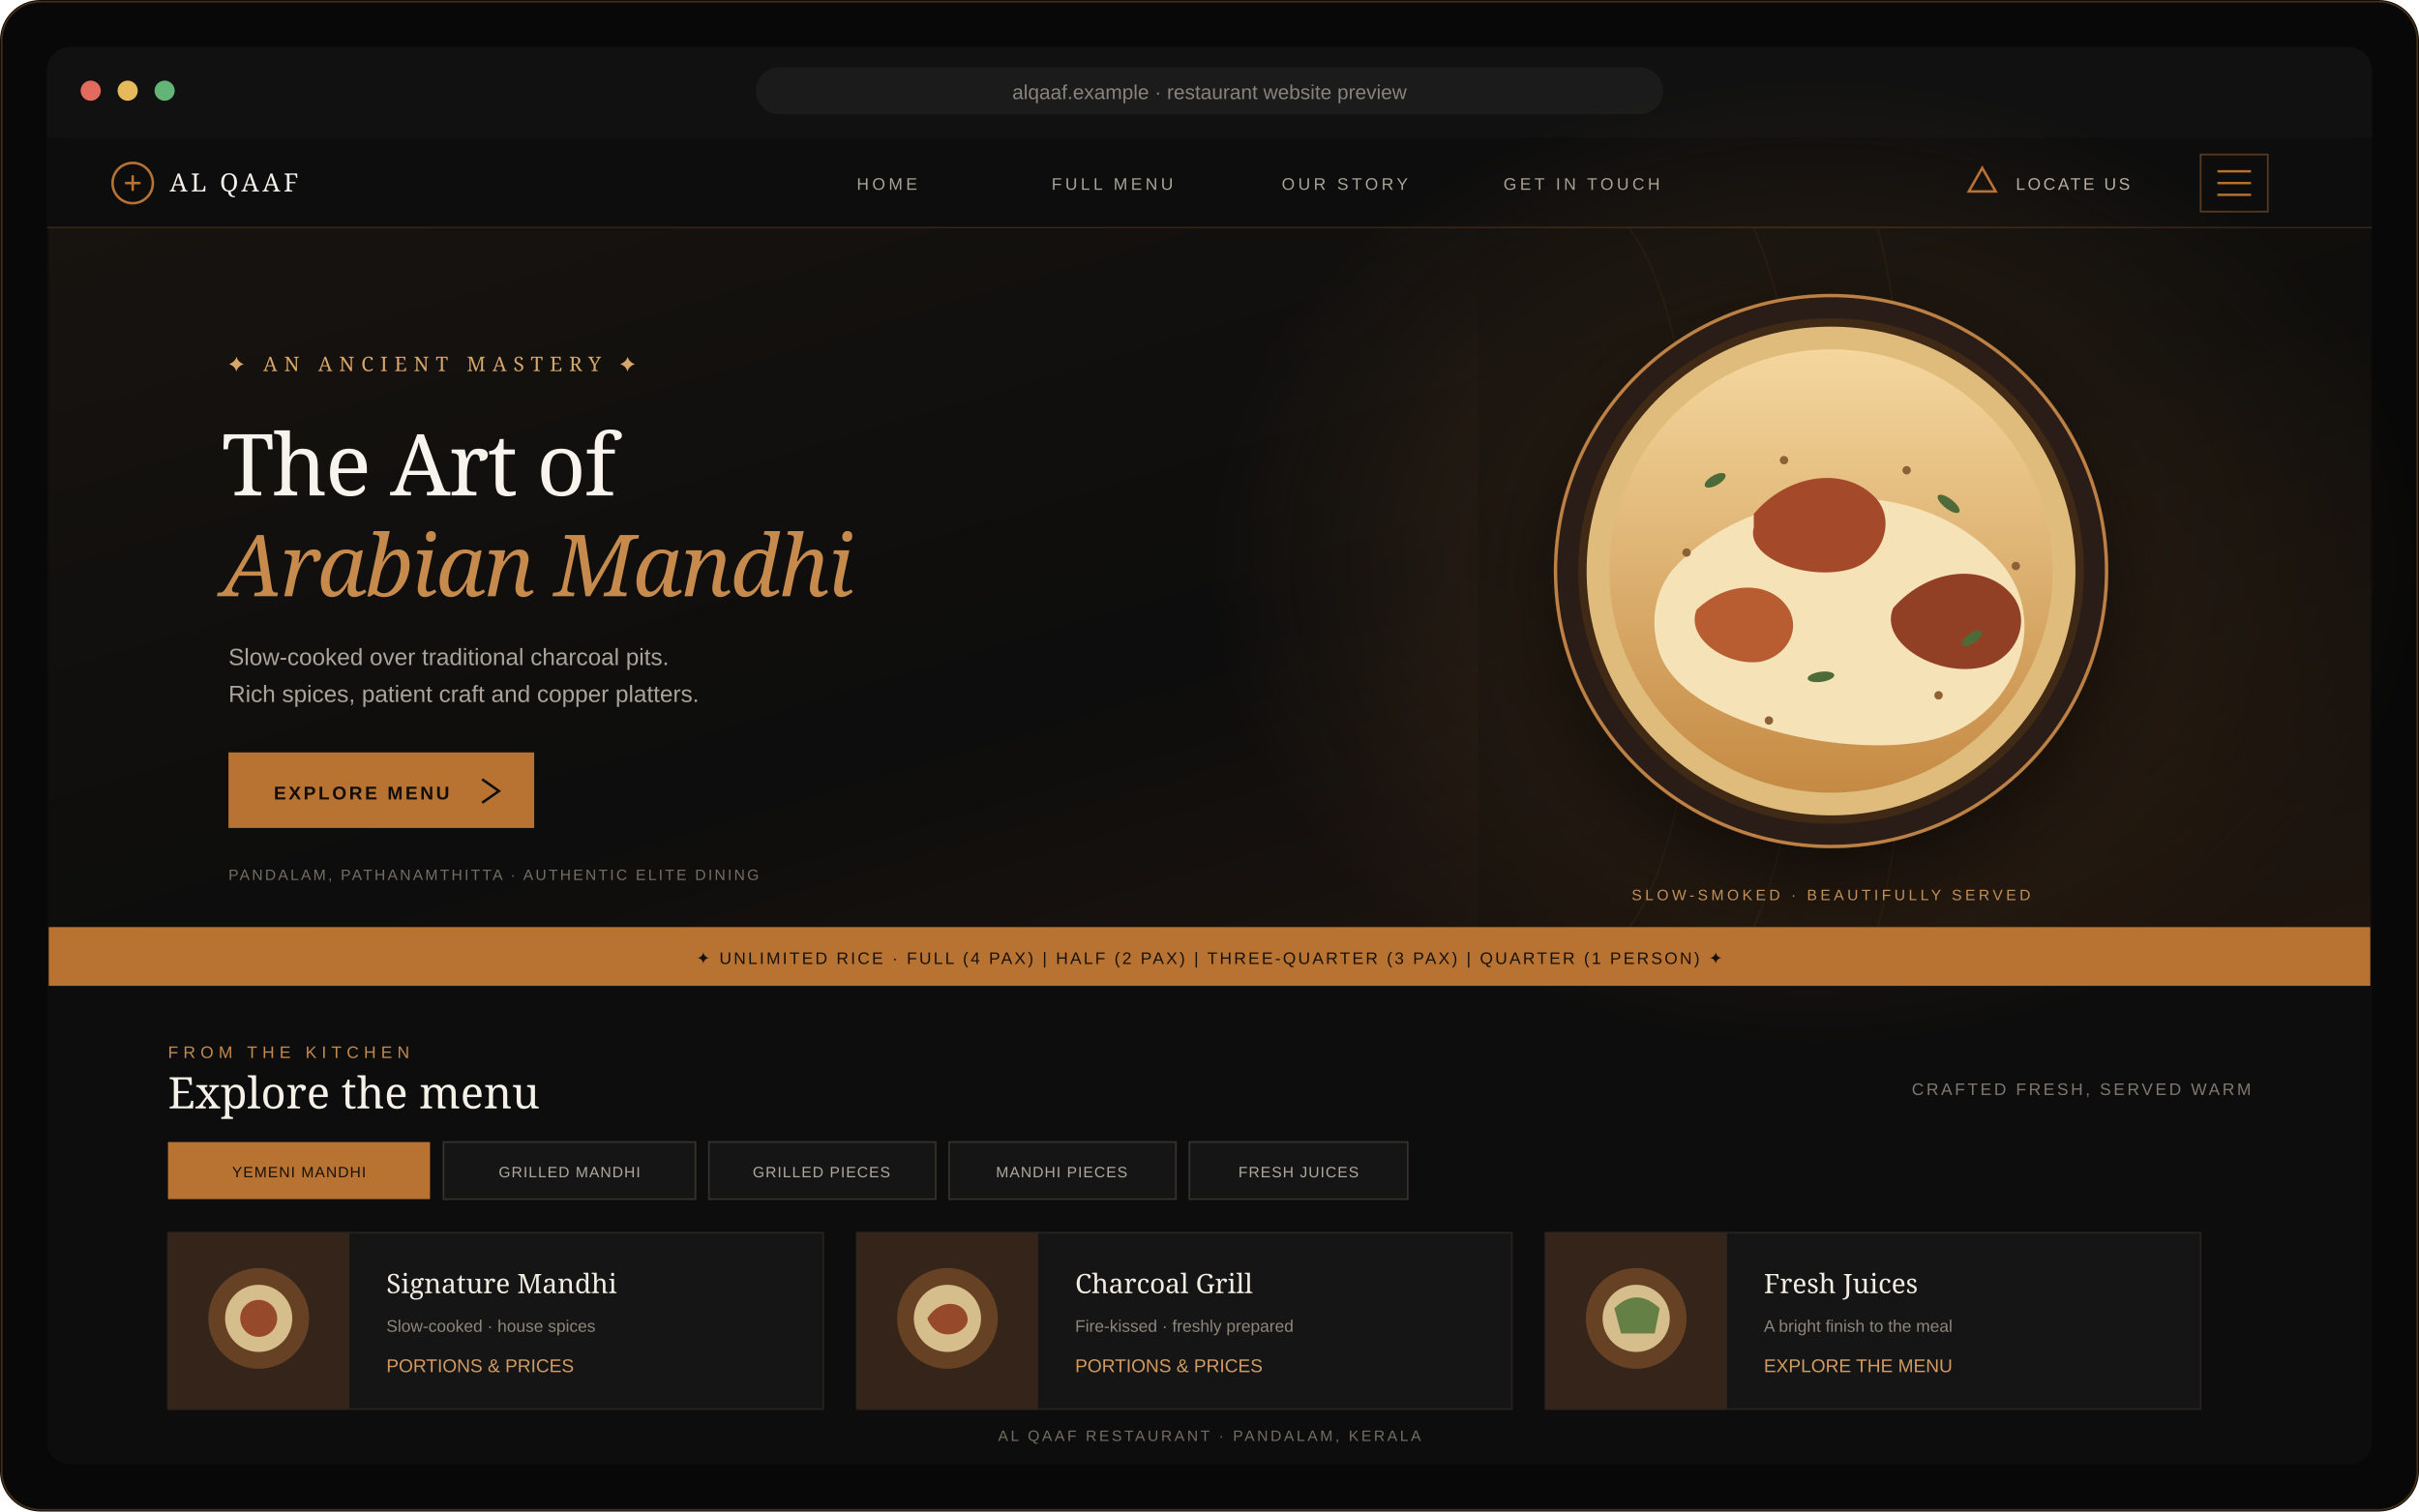
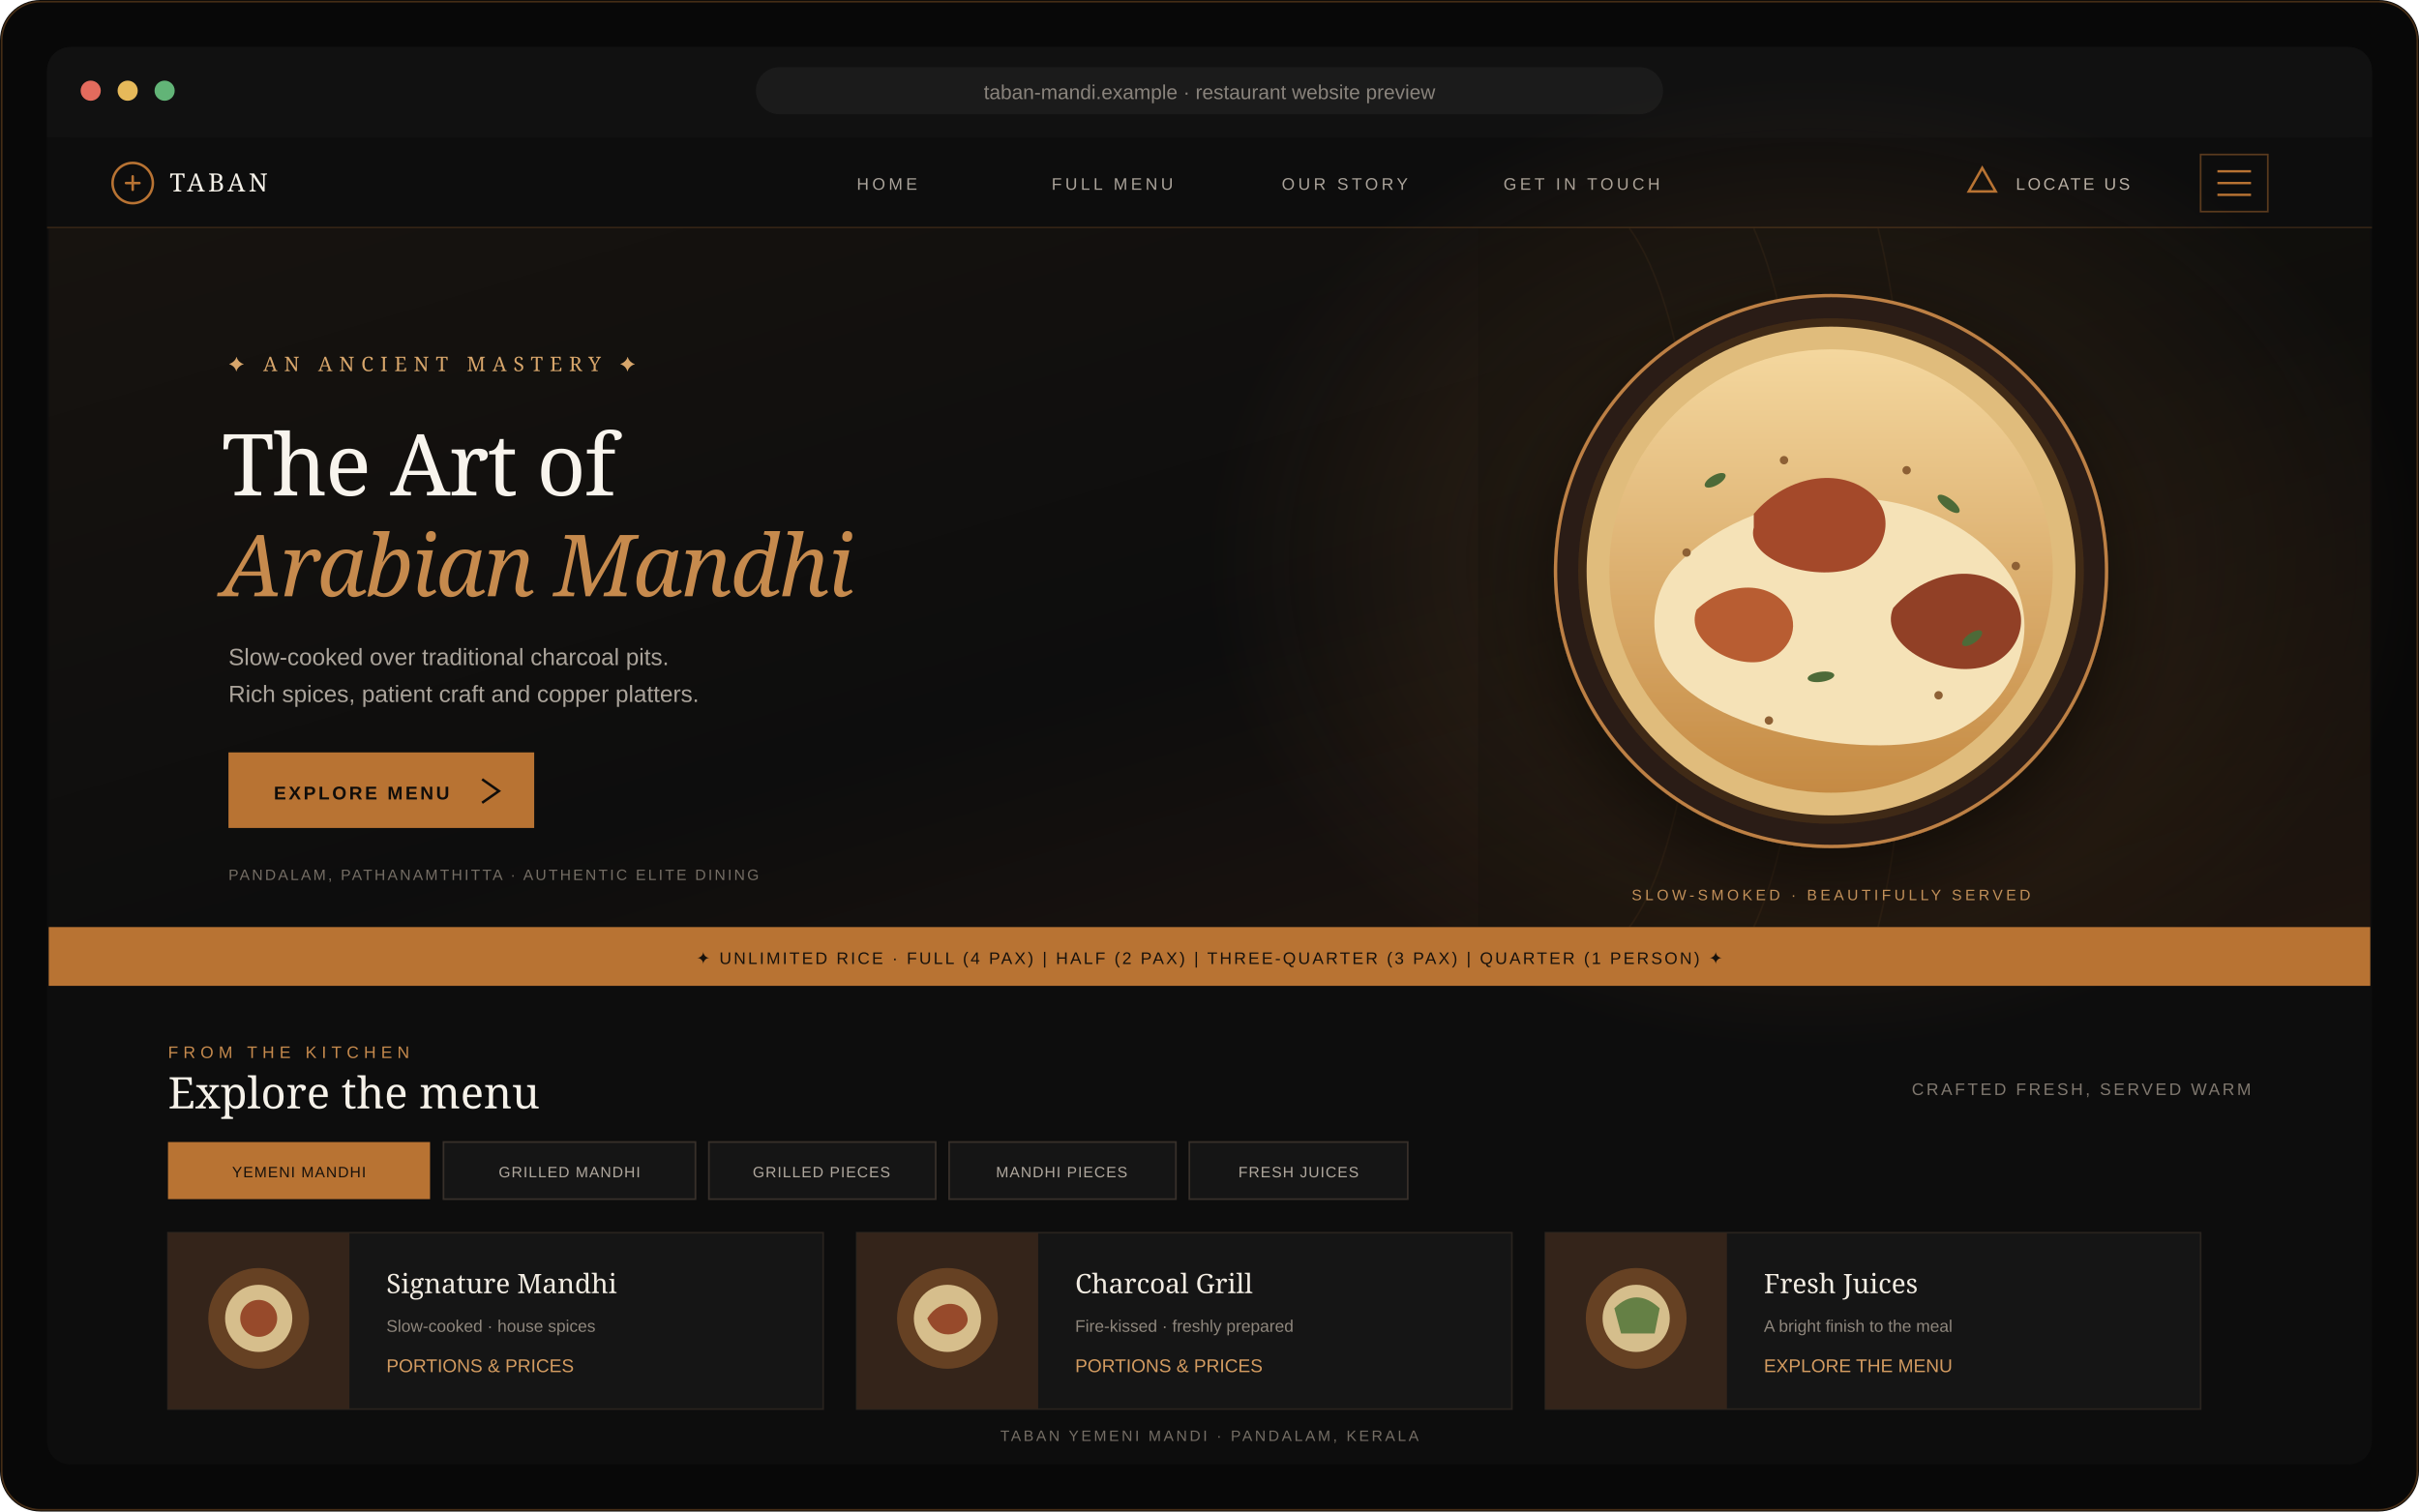
<svg xmlns="http://www.w3.org/2000/svg" viewBox="0 0 1440 900" role="img" aria-labelledby="title desc">
  <defs>
    <linearGradient id="hero" x1="0" y1="0" x2="1" y2="1">
      <stop offset="0" stop-color="#17130f" />
      <stop offset=".55" stop-color="#0d0d0d" />
      <stop offset="1" stop-color="#24170f" />
    </linearGradient>
    <radialGradient id="glow">
      <stop offset="0" stop-color="#b87333" stop-opacity=".27" />
      <stop offset="1" stop-color="#b87333" stop-opacity="0" />
    </radialGradient>
    <linearGradient id="rice" x1="0" y1="0" x2="0" y2="1">
      <stop offset="0" stop-color="#f4d79e" />
      <stop offset="1" stop-color="#c58a43" />
    </linearGradient>
    <filter id="shadow" x="-30%" y="-30%" width="160%" height="160%">
      <feDropShadow dx="0" dy="18" stdDeviation="22" flood-color="#000" flood-opacity=".5" />
    </filter>
  </defs>
  <rect width="1440" height="900" rx="24" fill="#080808" />
  <rect x="1" y="1" width="1438" height="898" rx="23" fill="none" stroke="#b87333" stroke-opacity=".35" />
  <rect x="28" y="28" width="1384" height="844" rx="14" fill="#0d0d0d" />
  <rect x="28" y="28" width="1384" height="54" rx="14" fill="#111" />
  <path d="M28 68v14h1384V68" fill="#111" />
  <circle cx="54" cy="54" r="6" fill="#e36b5d" />
  <circle cx="76" cy="54" r="6" fill="#e6b95a" />
  <circle cx="98" cy="54" r="6" fill="#62b477" />
  <rect x="450" y="40" width="540" height="28" rx="14" fill="#1b1b1b" />
-   <text x="720" y="59" text-anchor="middle" fill="#89837c" font-family="Arial, sans-serif" font-size="12">alqaaf.example  ·  restaurant website preview</text>
+   <text x="720" y="59" text-anchor="middle" fill="#89837c" font-family="Arial, sans-serif" font-size="12">taban-mandi.example  ·  restaurant website preview</text>
  <rect x="28" y="82" width="1384" height="54" fill="#0d0d0d" />
  <path d="M28 135.5h1384" stroke="#b87333" stroke-opacity=".23" />
  <circle cx="79" cy="109" r="12" fill="none" stroke="#b87333" stroke-width="1.5" />
  <path d="M75 109h8m-4-4v8" stroke="#b87333" stroke-width="1.5" stroke-linecap="round" />
-   <text x="101" y="114" fill="#f5f1e9" font-family="Georgia, serif" font-size="15" letter-spacing="2">AL QAAF</text>
+   <text x="101" y="114" fill="#f5f1e9" font-family="Georgia, serif" font-size="15" letter-spacing="2">TABAN</text>
  <text x="510" y="113" fill="#aaa39a" font-family="Arial, sans-serif" font-size="10" letter-spacing="2">HOME</text>
  <text x="626" y="113" fill="#aaa39a" font-family="Arial, sans-serif" font-size="10" letter-spacing="2">FULL MENU</text>
  <text x="763" y="113" fill="#aaa39a" font-family="Arial, sans-serif" font-size="10" letter-spacing="2">OUR STORY</text>
  <text x="895" y="113" fill="#aaa39a" font-family="Arial, sans-serif" font-size="10" letter-spacing="2">GET IN TOUCH</text>
  <path d="M1180 100l8 14h-16z" fill="none" stroke="#b87333" stroke-width="1.5" />
  <text x="1200" y="113" fill="#b9b1a7" font-family="Arial, sans-serif" font-size="10" letter-spacing="1.5">LOCATE US</text>
  <rect x="1310" y="92" width="40" height="34" fill="none" stroke="#b87333" stroke-opacity=".45" />
  <path d="M1320 102h20m-20 7h20m-20 7h20" stroke="#b87333" stroke-width="1.4" />
  <rect x="29" y="136" width="1382" height="416" fill="url(#hero)" />
  <ellipse cx="1080" cy="335" rx="360" ry="290" fill="url(#glow)" />
  <path d="M880 136h531v416H880z" fill="#14100c" opacity=".35" />
  <path d="M970 136c55 75 55 342 0 416m74-416c42 95 42 324 0 416m74-416c26 103 26 313 0 416" fill="none" stroke="#b87333" stroke-opacity=".08" />
  <text x="136" y="221" fill="#d8a66b" font-family="Georgia, serif" font-size="12" letter-spacing="4">✦  AN ANCIENT MASTERY  ✦</text>
  <text x="132" y="295" fill="#f8f4ed" font-family="Georgia, serif" font-size="51" letter-spacing="-1">The Art of</text>
  <text x="132" y="355" fill="#c68a4d" font-family="Georgia, serif" font-size="51" font-style="italic" letter-spacing="-1">Arabian Mandhi</text>
  <text x="136" y="396" fill="#aaa39a" font-family="Arial, sans-serif" font-size="14">Slow-cooked over traditional charcoal pits.</text>
  <text x="136" y="418" fill="#aaa39a" font-family="Arial, sans-serif" font-size="14">Rich spices, patient craft and copper platters.</text>
  <rect x="136" y="448" width="182" height="45" fill="#b87333" />
  <text x="163" y="476" fill="#100d0a" font-family="Arial, sans-serif" font-size="11" font-weight="700" letter-spacing="1.5">EXPLORE MENU</text>
  <path d="M287 464l10 7-10 7" fill="none" stroke="#100d0a" stroke-width="1.5" />
  <text x="136" y="524" fill="#746d64" font-family="Arial, sans-serif" font-size="9" letter-spacing="1.3">PANDALAM, PATHANAMTHITTA  ·  AUTHENTIC ELITE DINING</text>
  <g filter="url(#shadow)">
    <circle cx="1090" cy="340" r="164" fill="#2b1c12" stroke="#bd8044" stroke-width="2" />
    <circle cx="1090" cy="340" r="148" fill="#e0bc7b" stroke="#402a18" stroke-width="5" />
    <circle cx="1090" cy="340" r="132" fill="url(#rice)" />
    <path d="M995 340c45-52 147-62 196-5 31 36 8 92-39 105-49 13-153-8-165-54-5-18-1-34 8-46z" fill="#f5e2b7" />
    <path d="M1044 306c20-24 55-29 73-9 12 14 3 37-16 42-26 7-62-7-57-25z" fill="#a44a2b" />
    <path d="M1127 362c22-25 57-27 72-6 10 15 1 36-18 41-27 7-63-14-54-35z" fill="#914026" />
    <path d="M1010 363c19-18 45-17 55 0 7 13-2 28-17 31-20 3-45-14-38-31z" fill="#b85d32" />
    <g fill="#4d6b37">
      <ellipse cx="1021" cy="286" rx="7" ry="3" transform="rotate(-30 1021 286)" />
      <ellipse cx="1160" cy="300" rx="8" ry="3" transform="rotate(38 1160 300)" />
      <ellipse cx="1084" cy="403" rx="8" ry="3" transform="rotate(-8 1084 403)" />
      <ellipse cx="1174" cy="380" rx="7" ry="3" transform="rotate(-35 1174 380)" />
    </g>
    <g fill="#8d6135">
      <circle cx="1062" cy="274" r="2.5" />
      <circle cx="1135" cy="280" r="2.5" />
      <circle cx="1004" cy="329" r="2.5" />
      <circle cx="1154" cy="414" r="2.5" />
      <circle cx="1053" cy="429" r="2.5" />
      <circle cx="1200" cy="337" r="2.5" />
    </g>
  </g>
  <text x="1090" y="536" text-anchor="middle" fill="#c29059" font-family="Arial, sans-serif" font-size="9" letter-spacing="2">SLOW-SMOKED  ·  BEAUTIFULLY SERVED</text>
  <rect x="29" y="552" width="1382" height="35" fill="#b87333" />
  <text x="720" y="574" text-anchor="middle" fill="#17110b" font-family="Arial, sans-serif" font-size="10" letter-spacing="1.3">✦  UNLIMITED RICE  ·  FULL (4 PAX)  |  HALF (2 PAX)  |  THREE-QUARTER (3 PAX)  |  QUARTER (1 PERSON)  ✦</text>
  <text x="100" y="630" fill="#c68a4d" font-family="Arial, sans-serif" font-size="10" letter-spacing="3">FROM THE KITCHEN</text>
  <text x="100" y="660" fill="#f5f1e9" font-family="Georgia, serif" font-size="26">Explore the menu</text>
  <text x="1340" y="652" text-anchor="end" fill="#80786f" font-family="Arial, sans-serif" font-size="10" letter-spacing="1.5">CRAFTED FRESH, SERVED WARM</text>
  <g font-family="Arial, sans-serif" font-size="9" letter-spacing=".6">
    <rect x="100" y="680" width="156" height="34" fill="#b87333" />
    <text x="178" y="701" text-anchor="middle" fill="#17110b">YEMENI MANDHI</text>
    <rect x="264" y="680" width="150" height="34" fill="#151515" stroke="#38302a" />
    <text x="339" y="701" text-anchor="middle" fill="#b0a89e">GRILLED MANDHI</text>
    <rect x="422" y="680" width="135" height="34" fill="#151515" stroke="#38302a" />
    <text x="489" y="701" text-anchor="middle" fill="#b0a89e">GRILLED PIECES</text>
    <rect x="565" y="680" width="135" height="34" fill="#151515" stroke="#38302a" />
    <text x="632" y="701" text-anchor="middle" fill="#b0a89e">MANDHI PIECES</text>
    <rect x="708" y="680" width="130" height="34" fill="#151515" stroke="#38302a" />
    <text x="773" y="701" text-anchor="middle" fill="#b0a89e">FRESH JUICES</text>
  </g>
  <g>
    <rect x="100" y="734" width="390" height="105" fill="#151515" stroke="#29231e" />
    <rect x="100" y="734" width="108" height="105" fill="#34241a" />
    <circle cx="154" cy="785" r="30" fill="#b87333" fill-opacity=".38" />
    <circle cx="154" cy="785" r="20" fill="#ead39f" fill-opacity=".85" />
    <circle cx="154" cy="785" r="11" fill="#974a2b" />
    <text x="230" y="770" fill="#f2ece2" font-family="Georgia, serif" font-size="16">Signature Mandhi</text>
    <text x="230" y="793" fill="#8e867c" font-family="Arial, sans-serif" font-size="10">Slow-cooked · house spices</text>
    <text x="230" y="817" fill="#d39b60" font-family="Arial, sans-serif" font-size="11">PORTIONS &amp; PRICES</text>
    <rect x="510" y="734" width="390" height="105" fill="#151515" stroke="#29231e" />
    <rect x="510" y="734" width="108" height="105" fill="#34241a" />
    <circle cx="564" cy="785" r="30" fill="#b87333" fill-opacity=".38" />
    <circle cx="564" cy="785" r="20" fill="#ead39f" fill-opacity=".85" />
    <path d="M552 785c8-13 23-10 24 0 1 9-18 16-24 0z" fill="#974a2b" />
    <text x="640" y="770" fill="#f2ece2" font-family="Georgia, serif" font-size="16">Charcoal Grill</text>
    <text x="640" y="793" fill="#8e867c" font-family="Arial, sans-serif" font-size="10">Fire-kissed · freshly prepared</text>
    <text x="640" y="817" fill="#d39b60" font-family="Arial, sans-serif" font-size="11">PORTIONS &amp; PRICES</text>
    <rect x="920" y="734" width="390" height="105" fill="#151515" stroke="#29231e" />
    <rect x="920" y="734" width="108" height="105" fill="#34241a" />
    <circle cx="974" cy="785" r="30" fill="#b87333" fill-opacity=".38" />
    <circle cx="974" cy="785" r="20" fill="#e9d39f" fill-opacity=".85" />
    <path d="M961 779q13-13 27 0l-3 15h-20z" fill="#658045" />
    <text x="1050" y="770" fill="#f2ece2" font-family="Georgia, serif" font-size="16">Fresh Juices</text>
    <text x="1050" y="793" fill="#8e867c" font-family="Arial, sans-serif" font-size="10">A bright finish to the meal</text>
    <text x="1050" y="817" fill="#d39b60" font-family="Arial, sans-serif" font-size="11">EXPLORE THE MENU</text>
  </g>
-   <text x="720" y="858" text-anchor="middle" fill="#746d64" font-family="Arial, sans-serif" font-size="9" letter-spacing="1.5">AL QAAF RESTAURANT  ·  PANDALAM, KERALA</text>
+   <text x="720" y="858" text-anchor="middle" fill="#746d64" font-family="Arial, sans-serif" font-size="9" letter-spacing="1.5">TABAN YEMENI MANDI  ·  PANDALAM, KERALA</text>
</svg>
